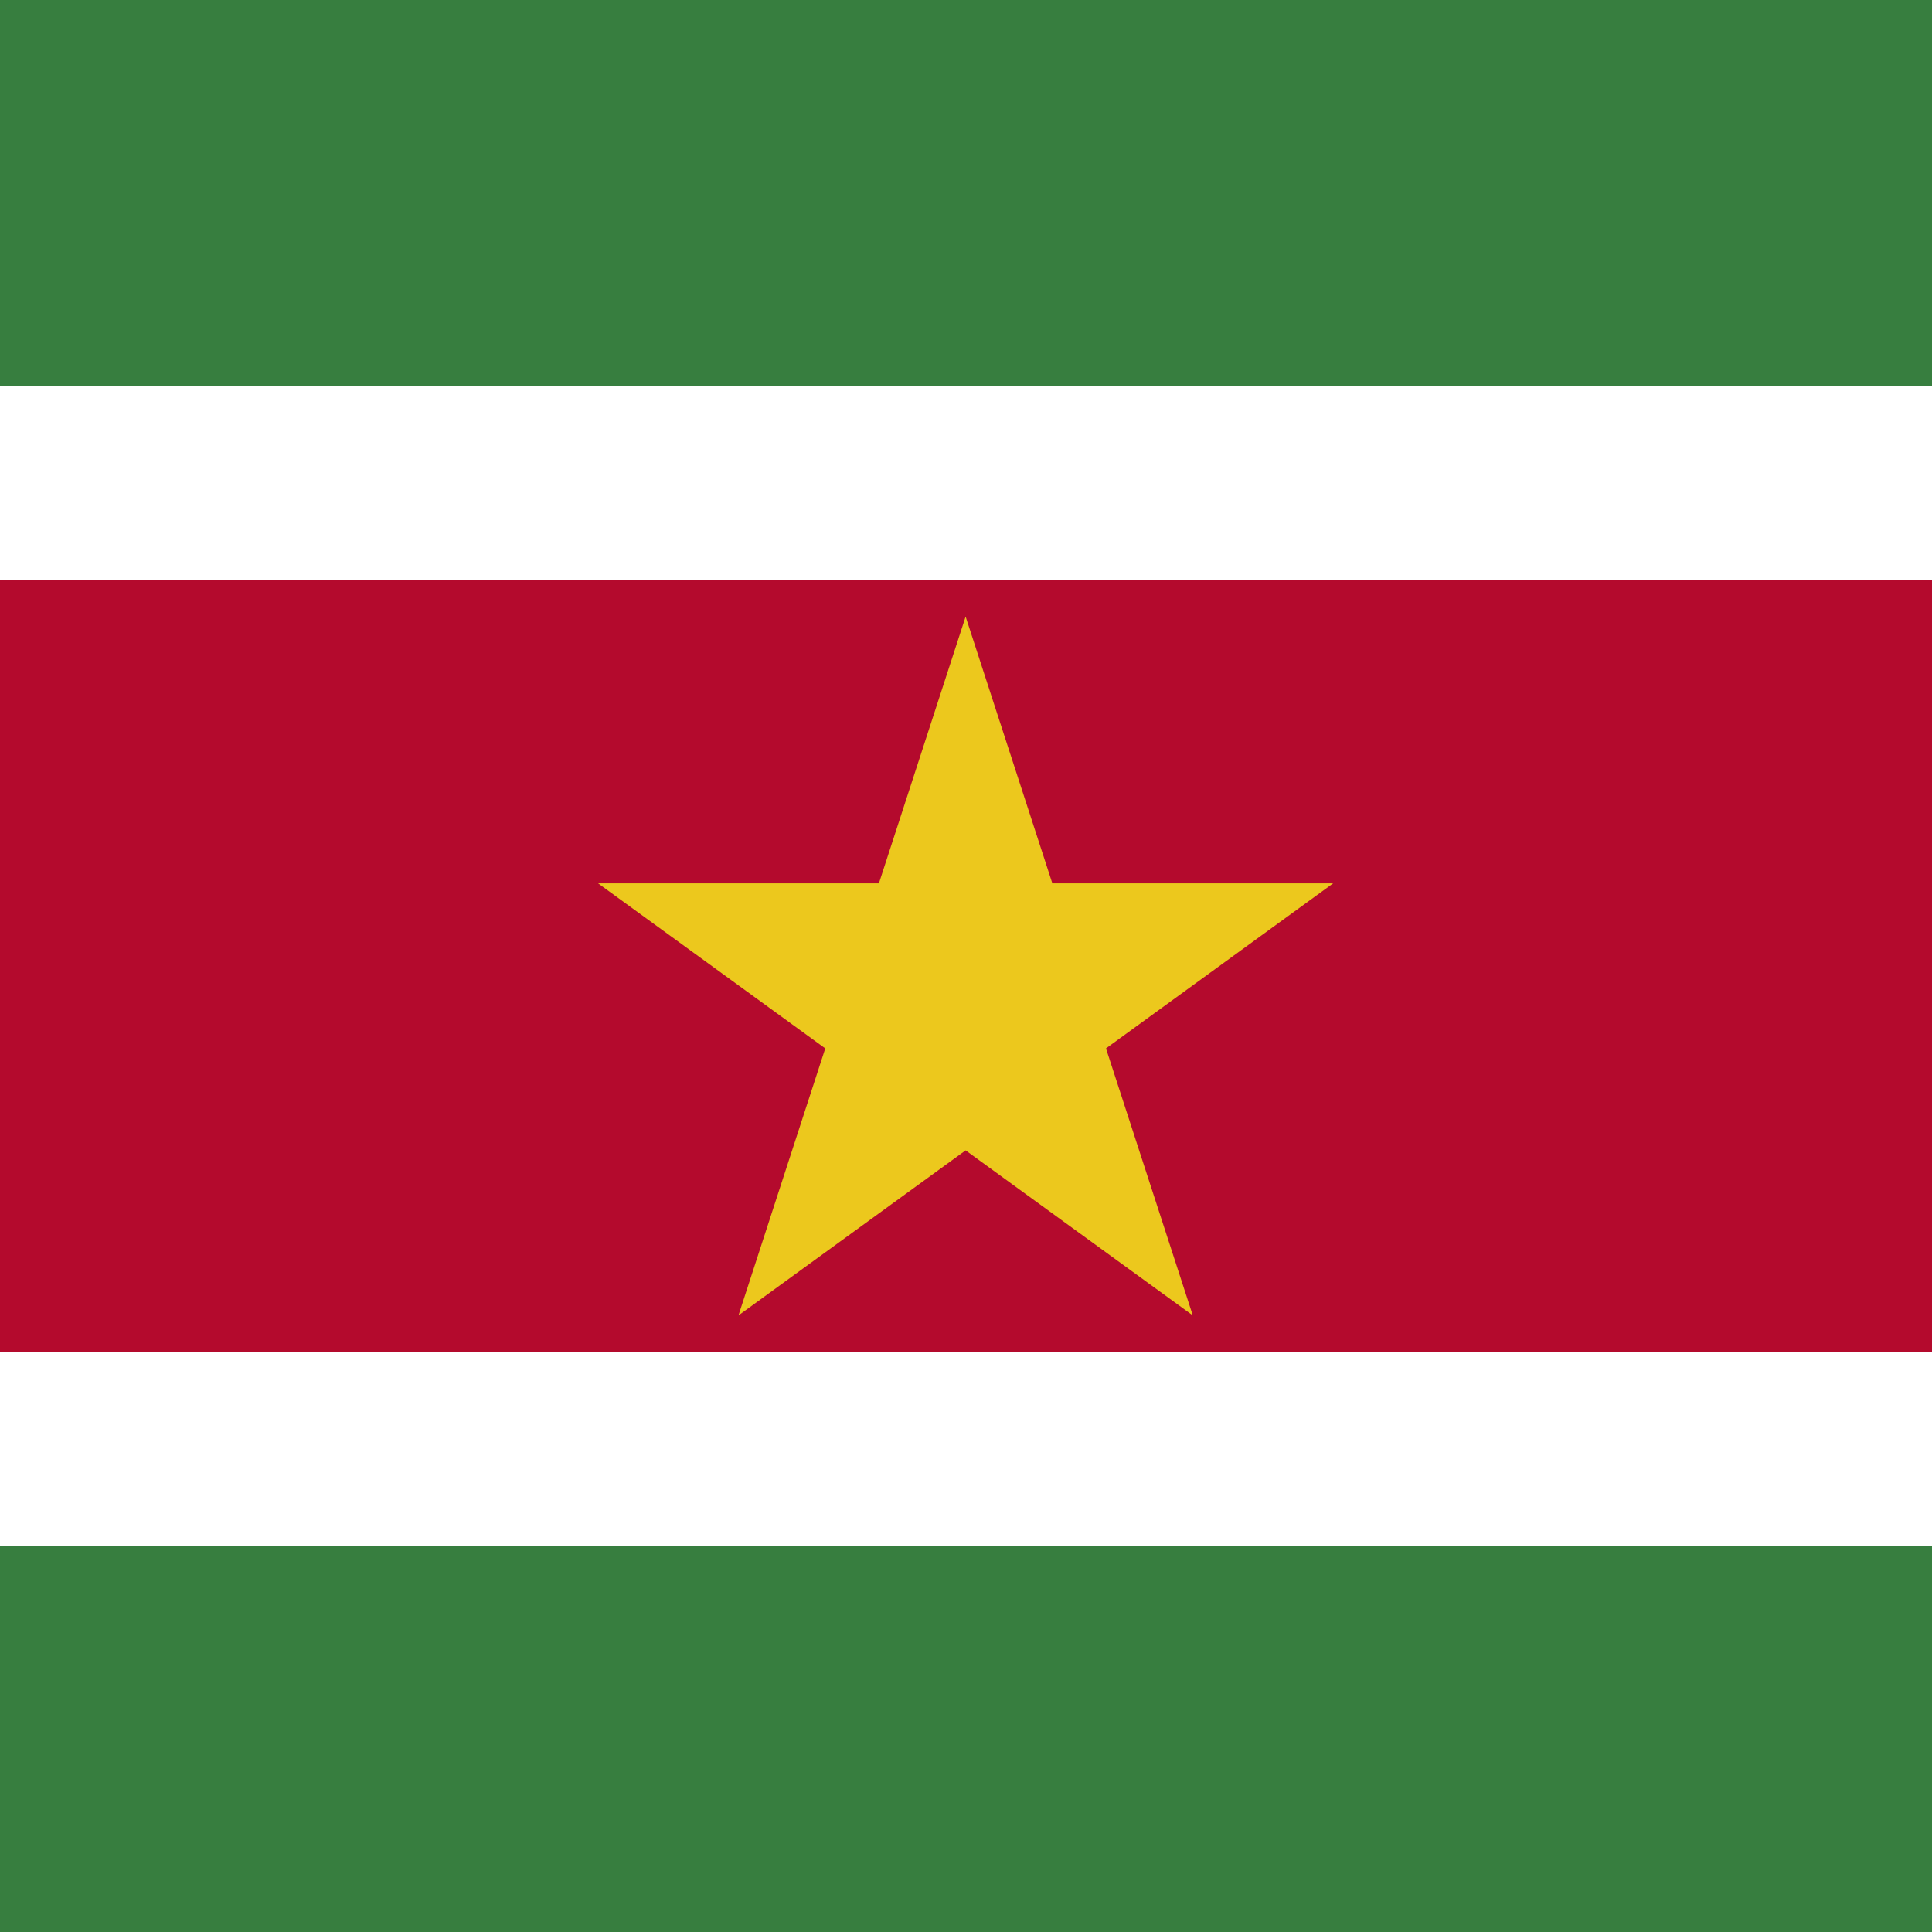
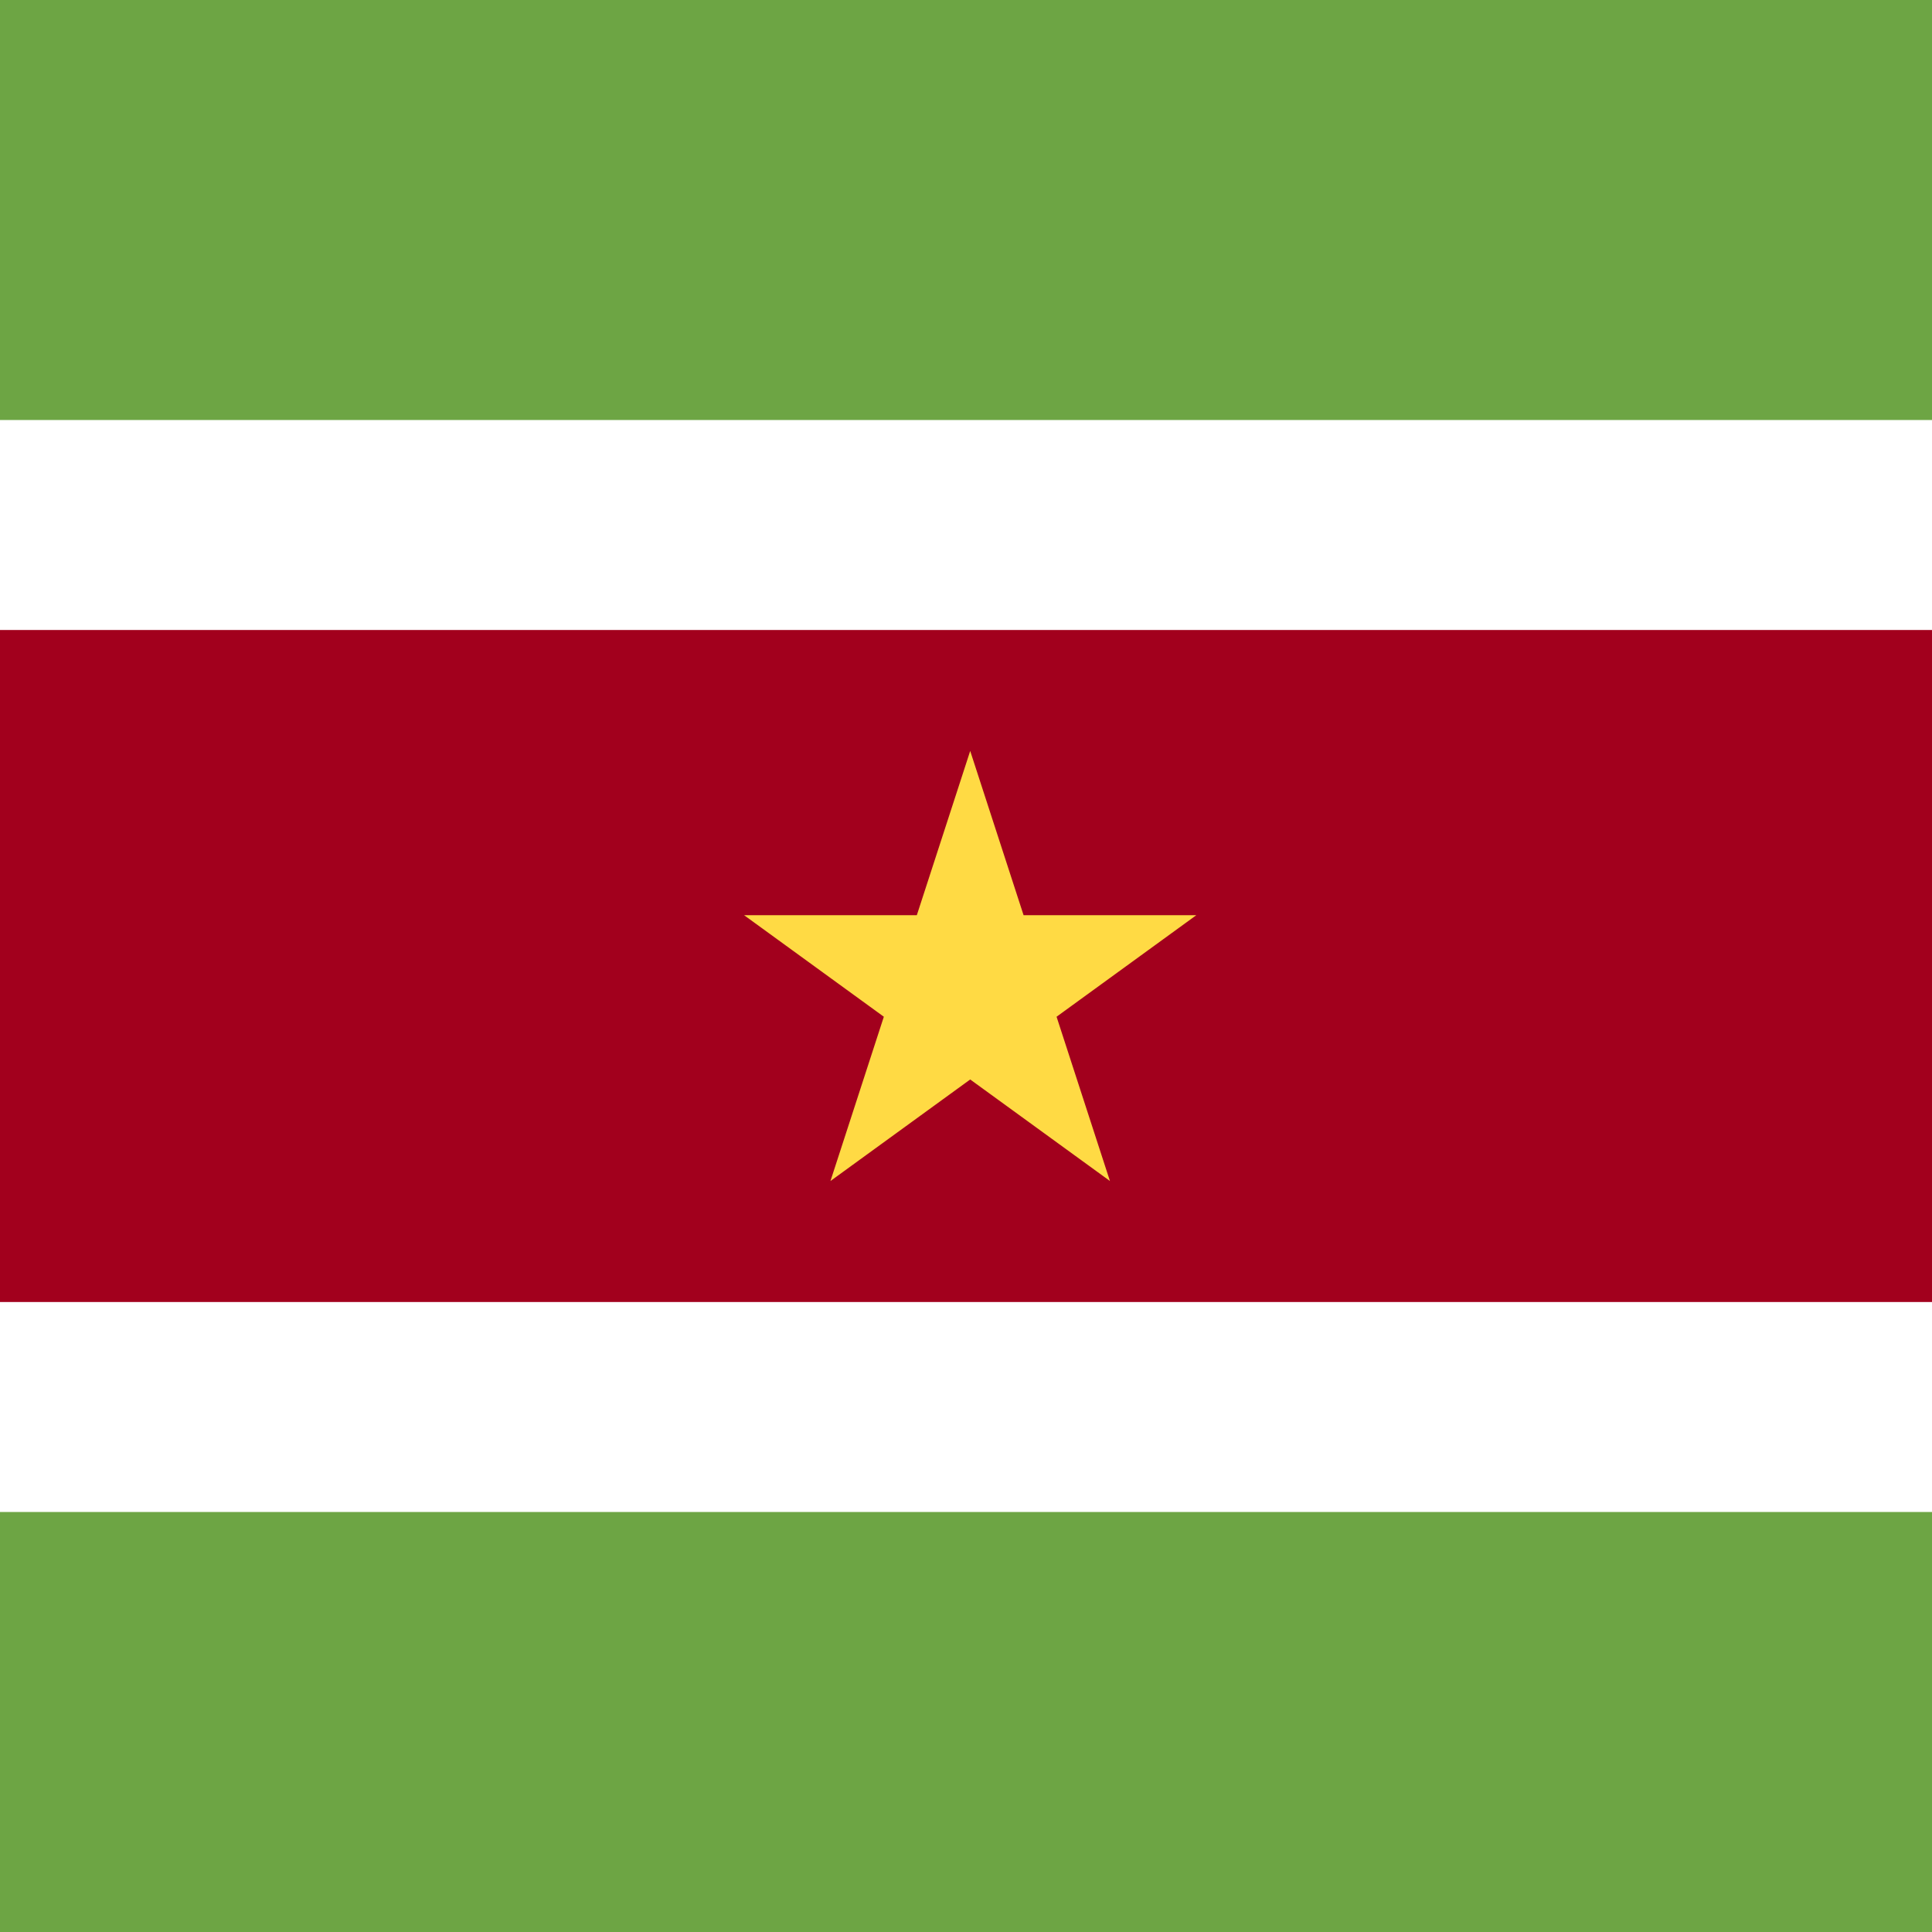
- <svg xmlns="http://www.w3.org/2000/svg" id="flag-icons-sr" viewBox="0 0 512 512">
-   <path fill="#377e3f" d="M0 0h512v512H0z" />
-   <path fill="#fff" d="M0 102.4h512v307.2H0z" />
-   <path fill="#b40a2d" d="M0 153.6h512v204.8H0z" />
-   <path fill="#ecc81d" d="m255.9 163.4 60.2 185.2-157.6-114.5h194.8L195.7 348.6z" />
+ <svg xmlns="http://www.w3.org/2000/svg" viewBox="85.333 85.333 341.333 341.333">
+   <rect y="85.331" fill="#FFFFFF" width="512" height="341.337" />
+   <rect y="196.636" fill="#A2001D" width="512" height="118.728" />
+   <g>
+     <rect y="352.462" fill="#6DA544" width="512" height="74.207" />
+     <rect y="85.331" fill="#6DA544" width="512" height="74.207" />
+   </g>
+   <polygon fill="#FFDA44" points="256.742,218.003 266.172,247.024 296.69,247.024 272,264.963 281.431,293.986   256.742,276.049 232.053,293.986 241.484,264.963 216.794,247.024 247.312,247.024 " />
</svg>
